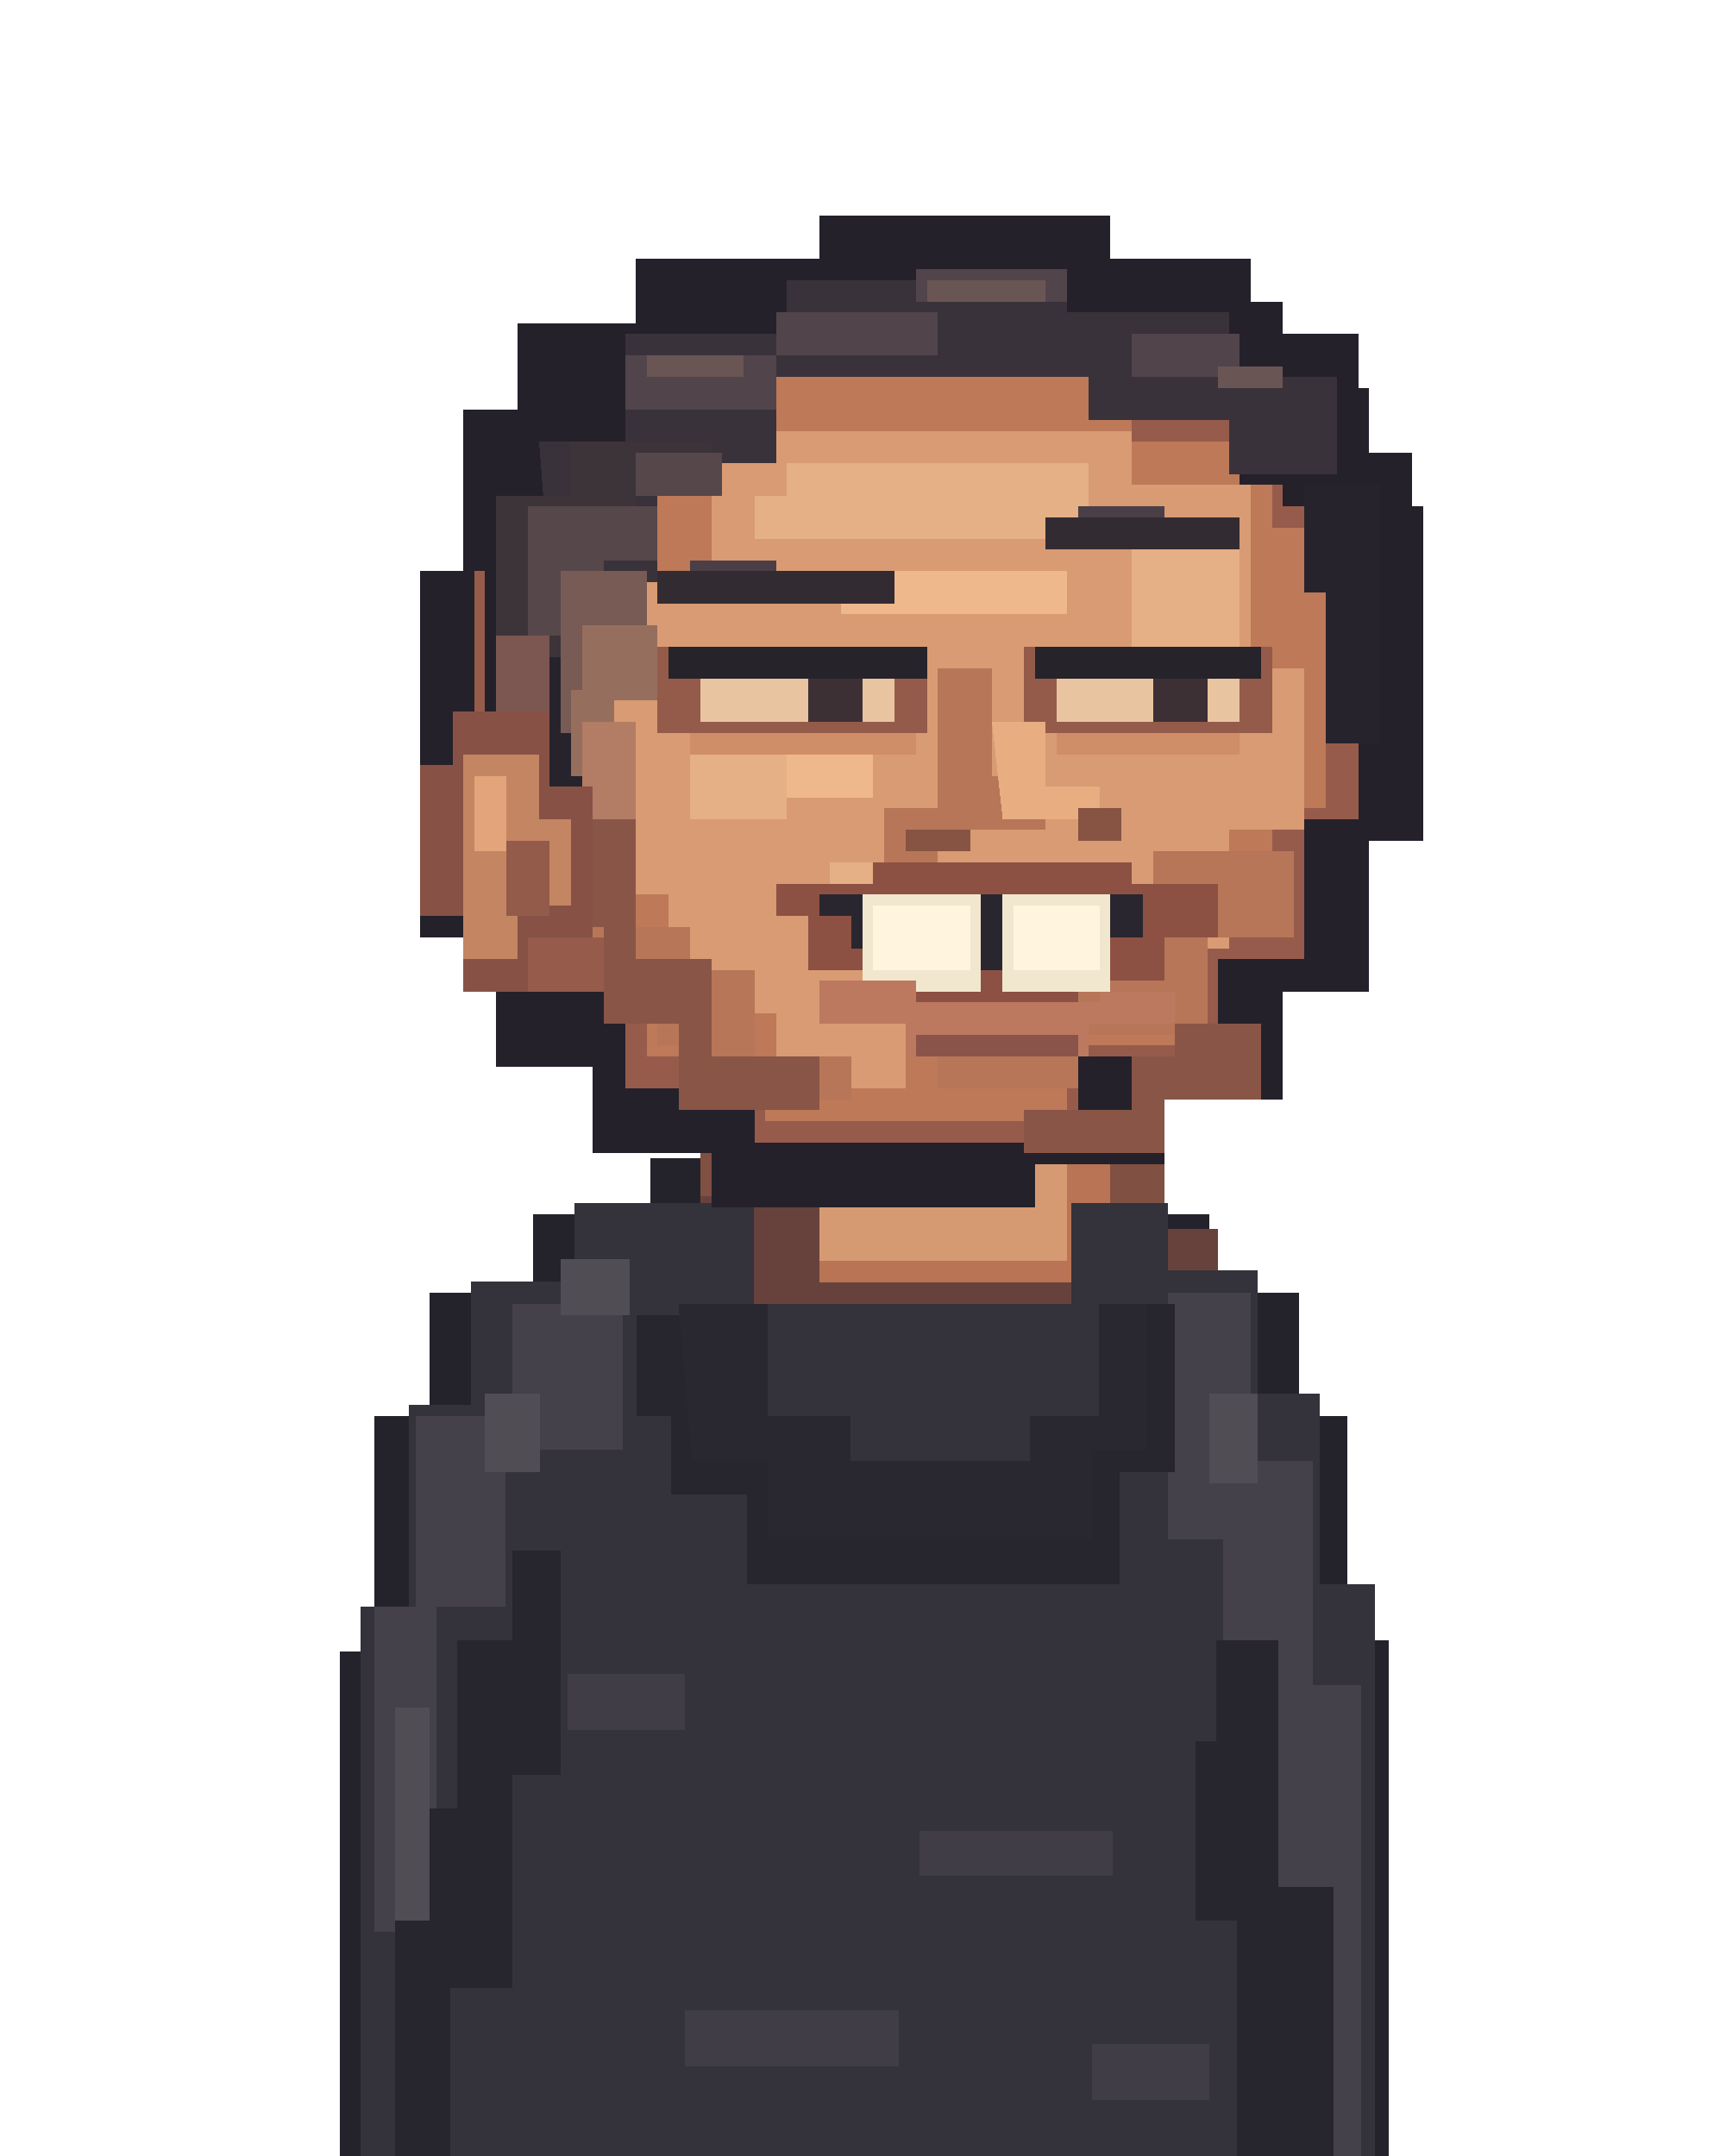
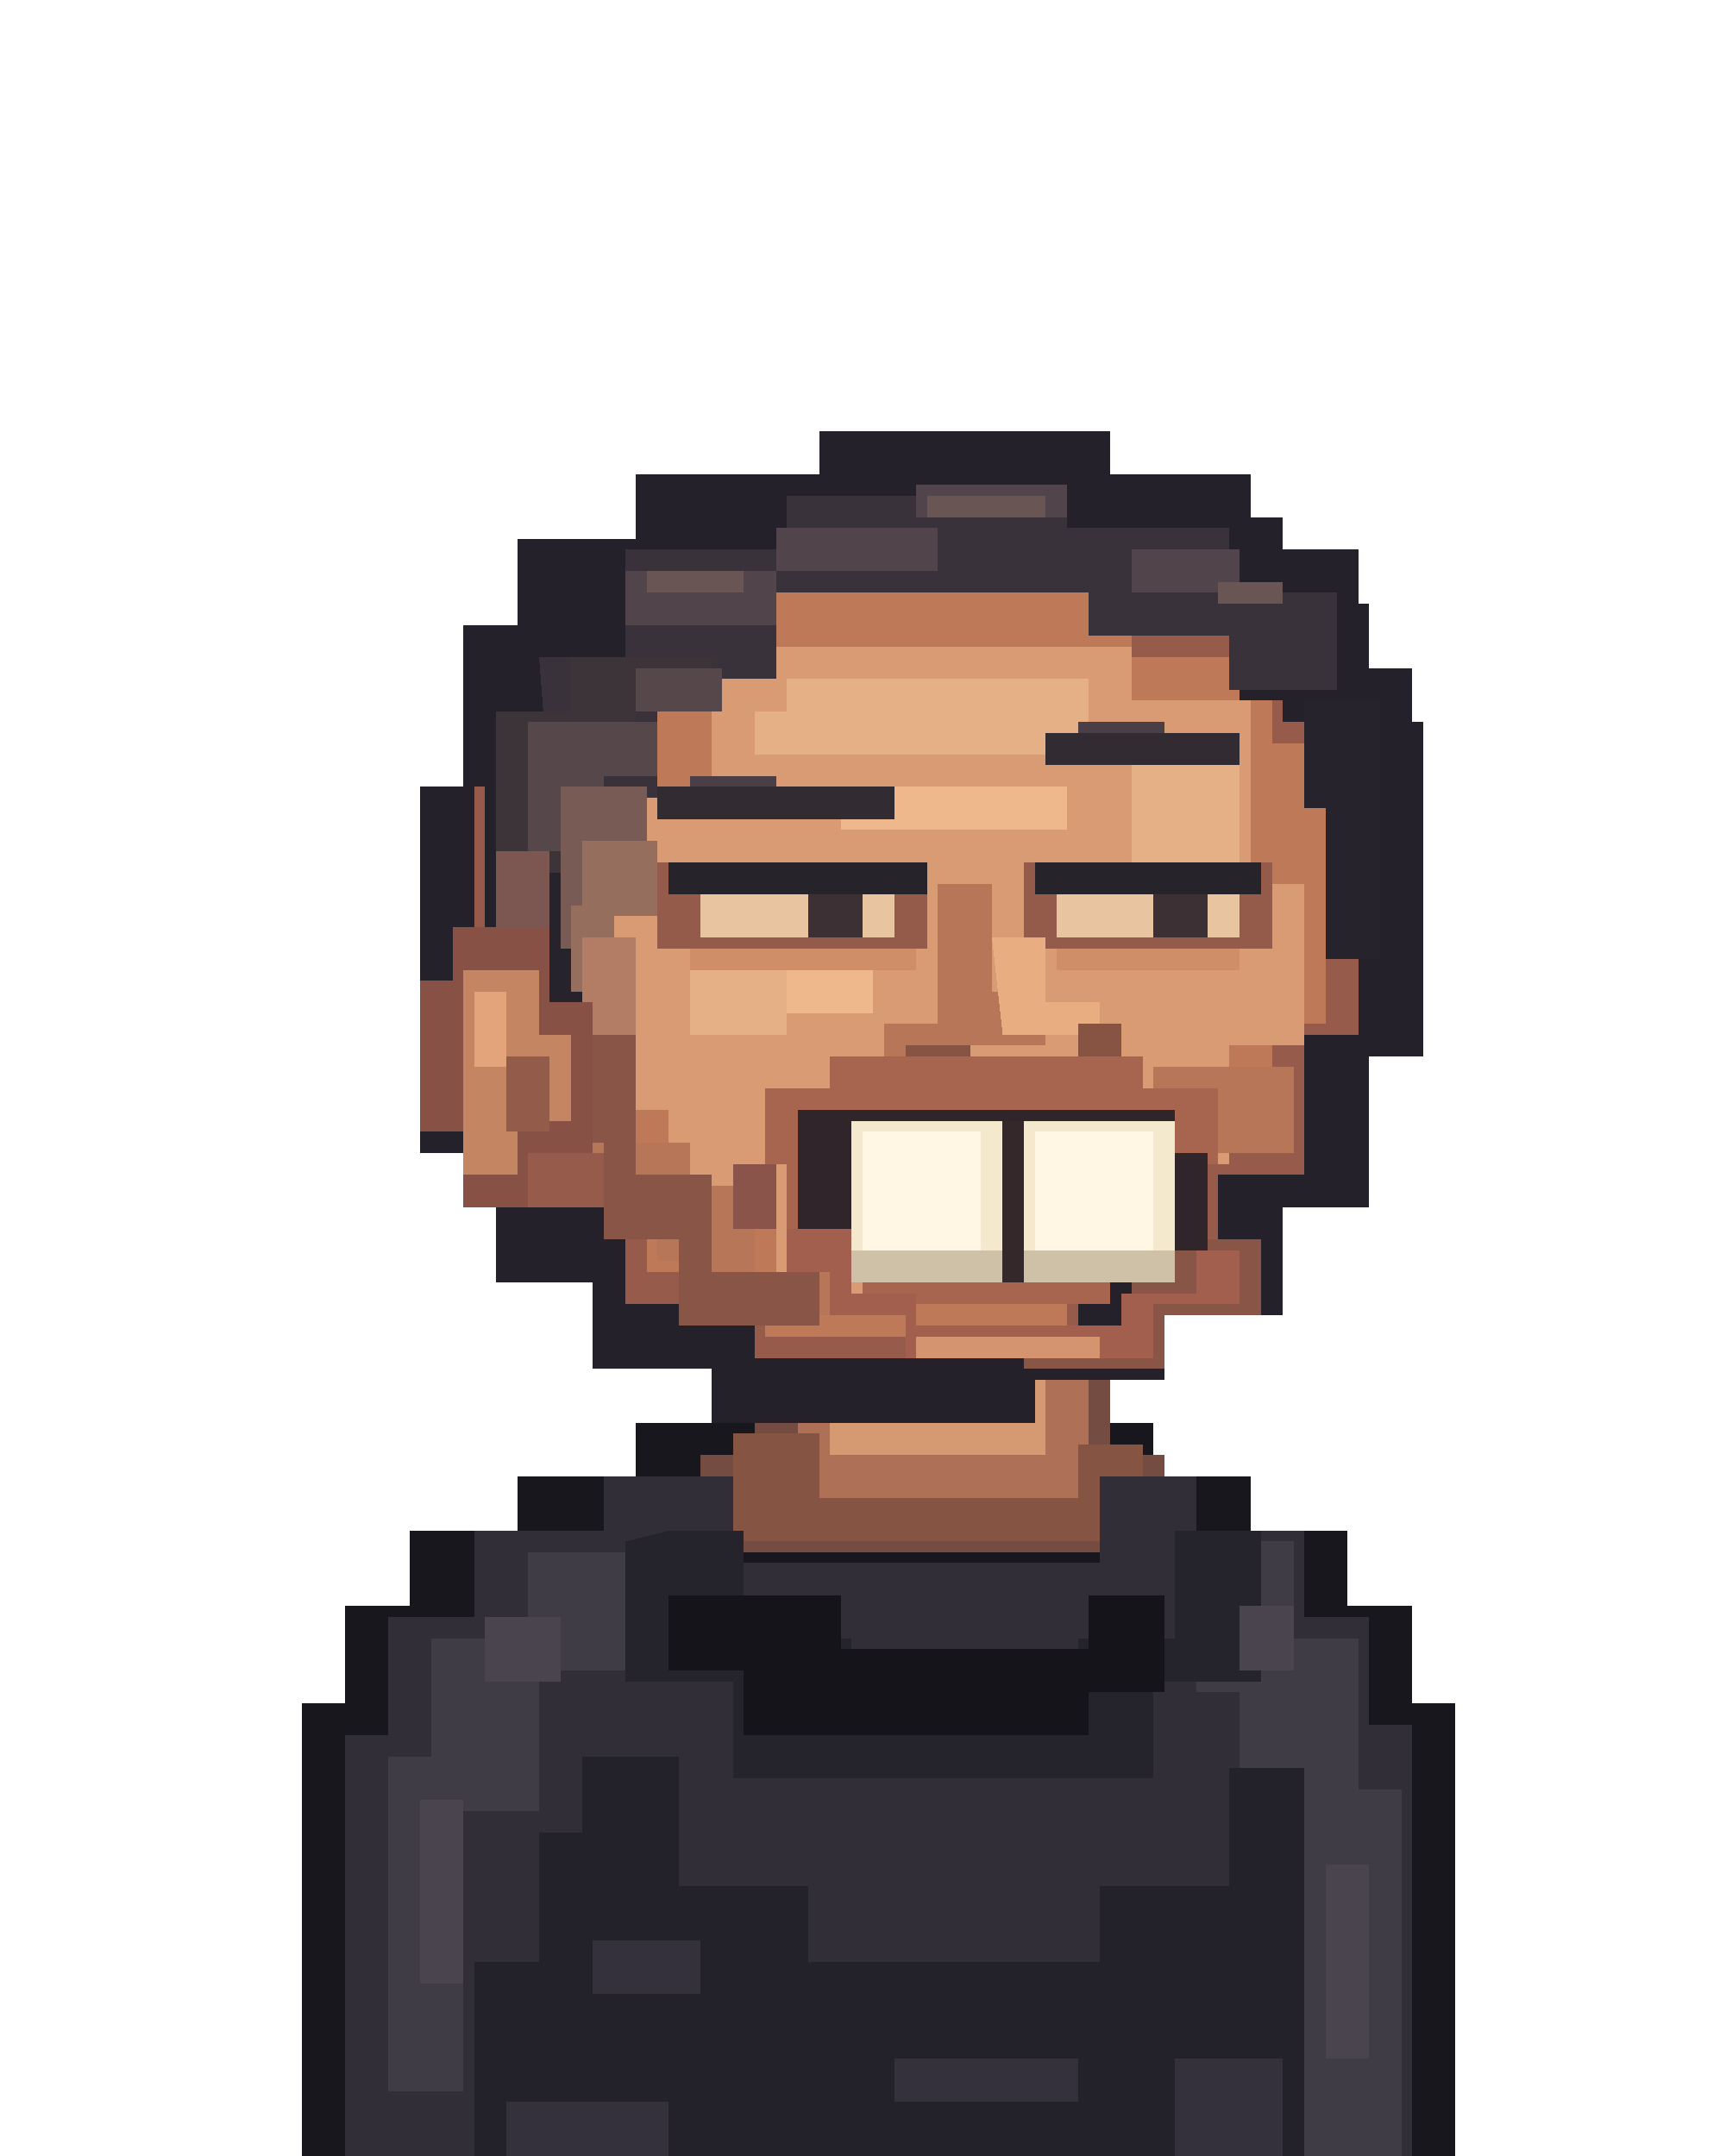
<svg xmlns="http://www.w3.org/2000/svg" width="480" height="600" viewBox="0 0 160 200" shape-rendering="crispEdges" data-expression="annoyed">
-   <g id="body-outline" fill="#24232c" transform="translate(29 -8) scale(0.64 1.04)">
-     <path d="M49 111h66v5h15v7h13v11h7v20h6v46H4v-45h5v-21h8v-11h15v-7h17z" />
-   </g>
-   <g id="neck">
-     <path fill="#805042" d="M65 98h43v21h8v10H56v-12h9z" />
-     <path fill="#b87454" d="M70 100h33v17h9v5H65v-7h5z" />
-     <path fill="#d69a73" d="M75 105h24v12H75z" />
-     <path fill="#67423c" d="M65 111h11v8h28v-5h9v9H65z" />
-   </g>
-   <g id="shirt" transform="translate(29 -8) scale(0.64 1.04)">
-     <path fill="#34323b" d="M47 115h17v9h46v-9h14v6h13v11h9v17h8v51H7v-49h7v-18h9v-11h15v-7z" />
-     <path fill="#45414b" d="M29 124h16v13H28v14H18v29H9v-29h6v-17h14zM124 123h12v15h9v20h7v42h-14v-28h-6v-27h-8z" />
-     <path fill="#27252e" d="M47 125h15v13h11v4h36v-6h9v-12h7v15h-8v10H63v-8H52v-7h-5zM29 146h7v20h-7v19h-9v15h-8v-31h9v-15h8zM131 154h9v22h8v24h-14v-21h-6v-16h3z" />
-     <path fill="#514d55" d="M25 132h8v7h-8zM36 120h10v5H36zM130 132h7v8h-7zM12 160h5v19h-5z" />
-     <path fill="#403d47" d="M37 157h17v5H37zM88 171h28v4H88zM54 187h31v5H54zM113 190h17v5h-17z" />
-     <path fill="#292730" d="M53 124h13v10h12v4h26v-4h10v-10h7v13h-8v8H66v-7H55z" />
-   </g>
-   <g id="head">
-     <path fill="#24212b" d="M48 30h11v-6h44v4h16v8h8v11h5v31h-5v14h-8v10h-11v6h-12v4H66v-5H55v-8H46v-12h-7V53h4V38h5z" />
-     <path fill="#965b4b" d="M51 39h13v-7h40v5h15v10h7v29h-5v13h-8v9h-13v8H70v-5H58v-9h-9V75h-5V53h7z" />
-     <path fill="#bd7958" d="M57 42h14v-7h34v6h13v8h5v26h-5v12h-8v10h-11v7H71v-6H60v-11h-8V73h-4V55h9z" />
-     <path fill="#d89b73" d="M66 40h39v5h11v17h5v15h-7v11h-10v8H84v5H72v-7H62v-11h-7V66h2V53h9z" />
-     <path fill="#e5b085" d="M73 43h28v7H70v-4h3zM105 51h10v9h-10zM64 63h9v13h-9zM77 80h14v9H77zM98 86h11v5H98z" />
-     <path fill="#b77658" d="M50 60h7v26h7v9h-7v-8h-7zM61 90h9v8h9v4H66v-5h-5zM107 79h13v8h-8v9h-12v5H87v-5h13v-7h7z" />
-     <path fill="#895547" d="M53 76h6v13h7v9h10v5H63v-8h-7v-9h-3zM109 95h8v7h-9v5H95v-4h10v-5h4z" />
-     <path fill="#eeb88c" d="M78 53h21v4H78zM73 68h8v6h-8zM94 81h9v5h-9z" />
-   </g>
-   <g id="hair">
-     <path fill="#24212b" d="M45 60V41h6v-9h10v-7h15v-5h27v4h13v7h10v11h5v15h-8V45h-8v-6h-14v-4H68v8H57v16h-6v13h-6z" />
-     <path fill="#39323a" d="M50 41h8v-10h15v-5h26v3h15v6h10v9h-10v-5h-13v-4H72v8H61v11H51z" />
-     <path fill="#51444a" d="M58 33h14v-4h15v4H72v5H58zM85 25h14v3H85zM105 31h10v4h-10z" />
-     <path fill="#6a5555" d="M60 33h9v2h-9zM86 26h11v2H86zM113 34h6v2h-6z" />
-     <path fill="#27232d" d="M49 47h5v28h-6zM121 45h7v24h-5V55h-2z" />
-   </g>
-   <g id="hair-fade">
-     <path fill="#3d343a" d="M46 46h13v6h-4v9h-4v12h-5zM53 41h13v5H53z" />
-     <path fill="#56474a" d="M49 47h12v5h-5v7h-5v7h-2zM59 42h8v4h-8z" />
-     <path fill="#775b54" d="M52 53h8v7h-3v8h-5z" />
-     <path fill="#966e5e" d="M54 58h7v7h-4v7h-4v-8h1z" />
-     <path fill="#b27c65" d="M54 67h5v9h-5z" />
-     <path fill="#7c5650" d="M46 59h5v10h-5z" />
-   </g>
-   <g id="ear">
-     <path fill="#875245" d="M42 66h9v7h4v14h-6v5h-6v-7h-4V71h3z" />
-     <path fill="#c48563" d="M43 70h7v6h3v8h-5v5h-5z" />
-     <path fill="#e3a47b" d="M44 72h3v7h-3z" />
-     <path fill="#925b4a" d="M47 78h4v7h-4z" />
-   </g>
-   <g id="expression-neutral">
-     <g id="expression-brows">
-       <path fill="#332b32" d="M61 53h22v3H61zM97 48h18v3H97z" />
-       <path fill="#4a3f47" d="M64 52h8v1h-8zM100 47h8v1h-8z" />
+   <g id="frame-shift" transform="translate(0 20)">
+     <g id="body-outline">
+       <path fill="#18171e" d="M59 112h48v5h9v5h9v7h6v9h4v42H28v-42h4v-9h6v-7h10v-5h11z" />
    </g>
-     <g id="expression-eyes">
-       <path fill="#945b4a" d="M61 60h25v8H61zM95 60h23v8H95z" />
-       <path fill="#e9c4a1" d="M65 63h18v4H65zM98 63h17v4H98z" />
-       <path fill="#3d3035" d="M75 63h5v4h-5zM107 63h5v4h-5z" />
-       <path fill="#26232b" d="M62 60h24v3H62zM96 60h21v3H96z" />
-       <path fill="#cf8e68" d="M64 68h21v2H64zM98 68h17v2H98z" />
+     <g id="neck">
+       <path fill="#744c41" d="M70 100h33v15h5v9H65v-9h5z" />
+       <path fill="#ae7158" d="M74 103h27v12h4v6H69v-6h5z" />
+       <path fill="#d69a73" d="M77 105h20v10H77z" />
+       <path fill="#865443" d="M68 113h8v6h24v-5h6v9H68z" />
    </g>
-     <g id="expression-nose">
-       <path fill="#b87658" d="M87 62h5v10h5v5h-10v3h-5v-5h5z" />
-       <path fill="#e8ad81" d="M92 67h5v6h5v3h-9z" />
-       <path fill="#875443" d="M84 77h6v2h-6zM100 75h4v3h-4z" />
+     <g id="shirt">
+       <path fill="#312e38" d="M56 117h12v8h34v-8h9v5h10v8h6v10h4v40H32v-39h4v-11h8v-8h12z" />
+       <path fill="#403c46" d="M49 124h10v11h-9v13h-7v26h-7v-31h4v-11h9zM111 123h9v9h6v14h4v34h-9v-28h-6v-15h-4z" />
+       <path fill="#25232c" d="M62 122h7v10h10v5h21v-5h9v-10h8v14h-10v9H68v-9h-10v-13z" />
+       <path fill="#23212a" d="M54 143h9v12h12v7h27v-7h12v-11h7v36H44v-18h6v-12h4z" />
+       <path fill="#49444d" d="M45 130h7v6h-7zM115 129h5v6h-5zM39 147h4v17h-4zM123 153h4v18h-4z" />
+       <path fill="#35313c" d="M55 160h10v5H55zM83 171h17v4H83zM47 175h15v5H47zM109 171h10v9h-10z" />
+       <path fill="#15141b" d="M68 128h10v5h23v-5h7v9h-7v4H69v-6h-7v-7z" />
    </g>
-     <g id="expression-mouth">
-       <path fill="#8d5143" d="M72 82h9v-2h24v2h8v5h-5v4h-8v3H83v-4h-8v-5h-3z" />
-       <path fill="#292630" d="M76 83h30v4h-7v3H85v-2h-6v-3h-3z" />
-       <path fill="#f1e7cf" d="M80 83h11v9H80zM93 83h10v9H93z" />
-       <path fill="#fff5de" d="M81 84h9v6H81zM94 84h8v6H94z" />
-       <path fill="#bc7960" d="M76 91h9v2h17v-1h7v3h-8v3H84v-3h-8z" />
-       <path fill="#8b544a" d="M85 96h15v2H85z" />
+     <g id="head">
+       <path fill="#24212b" d="M48 30h11v-6h44v4h16v8h8v11h5v31h-5v14h-8v10h-11v6h-12v4H66v-5H55v-8H46v-12h-7V53h4V38h5z" />
+       <path fill="#965b4b" d="M51 39h13v-7h40v5h15v10h7v29h-5v13h-8v9h-13v8H70v-5H58v-9h-9V75h-5V53h7z" />
+       <path fill="#bd7958" d="M57 42h14v-7h34v6h13v8h5v26h-5v12h-8v10h-11v7H71v-6H60v-11h-8V73h-4V55h9z" />
+       <path fill="#d89b73" d="M66 40h39v5h11v17h5v15h-7v11h-10v8H84v5H72v-7H62v-11h-7V66h2V53h9z" />
+       <path fill="#e5b085" d="M73 43h28v7H70v-4h3zM105 51h10v9h-10zM64 63h9v13h-9zM77 80h14v9H77zM98 86h11v5H98z" />
+       <path fill="#b77658" d="M50 60h7v26h7v9h-7v-8h-7zM61 90h9v8h9v4H66v-5h-5zM107 79h13v8h-8v9h-12v5H87v-5h13v-7h7z" />
+       <path fill="#895547" d="M53 76h6v13h7v9h10v5H63v-8h-7v-9h-3zM109 95h8v7h-9v5H95v-4h10v-5h4z" />
+       <path fill="#eeb88c" d="M78 53h21v4H78zM73 68h8v6h-8zM94 81h9v5h-9z" />
+     </g>
+     <g id="hair">
+       <path fill="#24212b" d="M45 60V41h6v-9h10v-7h15v-5h27v4h13v7h10v11h5v15h-8V45h-8v-6h-14v-4H68v8H57v16h-6v13h-6z" />
+       <path fill="#39323a" d="M50 41h8v-10h15v-5h26v3h15v6h10v9h-10v-5h-13v-4H72v8H61v11H51z" />
+       <path fill="#51444a" d="M58 33h14v-4h15v4H72v5H58zM85 25h14v3H85zM105 31h10v4h-10z" />
+       <path fill="#6a5555" d="M60 33h9v2h-9zM86 26h11v2H86zM113 34h6v2h-6z" />
+       <path fill="#27232d" d="M49 47h5v28h-6zM121 45h7v24h-5V55h-2z" />
+     </g>
+     <g id="hair-fade">
+       <path fill="#3d343a" d="M46 46h13v6h-4v9h-4v12h-5zM53 41h13v5H53z" />
+       <path fill="#56474a" d="M49 47h12v5h-5v7h-5v7h-2zM59 42h8v4h-8z" />
+       <path fill="#775b54" d="M52 53h8v7h-3v8h-5z" />
+       <path fill="#966e5e" d="M54 58h7v7h-4v7h-4v-8h1z" />
+       <path fill="#b27c65" d="M54 67h5v9h-5z" />
+       <path fill="#7c5650" d="M46 59h5v10h-5z" />
+     </g>
+     <g id="ear">
+       <path fill="#875245" d="M42 66h9v7h4v14h-6v5h-6v-7h-4V71h3z" />
+       <path fill="#c48563" d="M43 70h7v6h3v8h-5v5h-5z" />
+       <path fill="#e3a47b" d="M44 72h3v7h-3z" />
+       <path fill="#925b4a" d="M47 78h4v7h-4z" />
+     </g>
+     <g id="expression-neutral">
+       <g id="expression-brows">
+         <path fill="#332b32" d="M61 53h22v3H61zM97 48h18v3H97z" />
+         <path fill="#4a3f47" d="M64 52h8v1h-8zM100 47h8v1h-8z" />
+       </g>
+       <g id="expression-eyes">
+         <path fill="#945b4a" d="M61 60h25v8H61zM95 60h23v8H95z" />
+         <path fill="#e9c4a1" d="M65 63h18v4H65zM98 63h17v4H98z" />
+         <path fill="#3d3035" d="M75 63h5v4h-5zM107 63h5v4h-5z" />
+         <path fill="#26232b" d="M62 60h24v3H62zM96 60h21v3H96z" />
+         <path fill="#cf8e68" d="M64 68h21v2H64zM98 68h17v2H98z" />
+       </g>
+       <g id="expression-nose">
+         <path fill="#b87658" d="M87 62h5v10h5v5h-10v3h-5v-5h5z" />
+         <path fill="#e8ad81" d="M92 67h5v6h5v3h-9z" />
+         <path fill="#875443" d="M84 77h6v2h-6zM100 75h4v3h-4z" />
+       </g>
+       <g id="expression-mouth">
+         <path fill="#a76550" d="M71 81h6v-3h29v3h7v7h-2v7h-8v6H80v-5h-7v-8h-2z" />
+         <path fill="#30252b" d="M74 83h35v4h3v9h-7v3H79v-3h-5z" />
+         <path fill="#f4e8cd" d="M79 84h14v15H79zM95 84h14v15H95z" />
+         <path fill="#fff7e4" d="M80 85h11v11H80zM96 85h11v11H96z" />
+         <path fill="#cfc1a8" d="M79 96h14v3H79zM95 96h14v3H95z" />
+         <path fill="#34282a" d="M93 84h2v15h-2z" />
+         <path fill="#a25f4d" d="M73 94h6v6h6v3h19v-3h7v-4h4v5h-8v5H84v-4h-7v-4h-4z" />
+         <path fill="#d49470" d="M85 104h17v2H85z" />
+         <path fill="#8b544a" d="M68 88h4v6h-4z" />
+       </g>
    </g>
  </g>
</svg>
